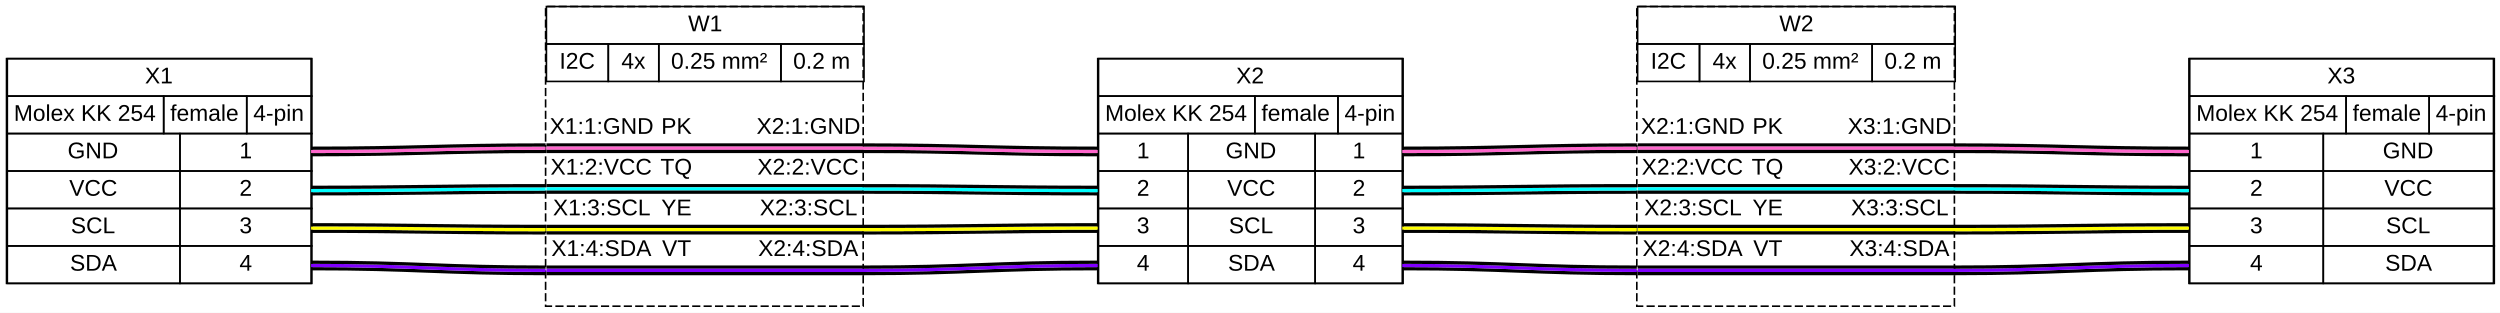
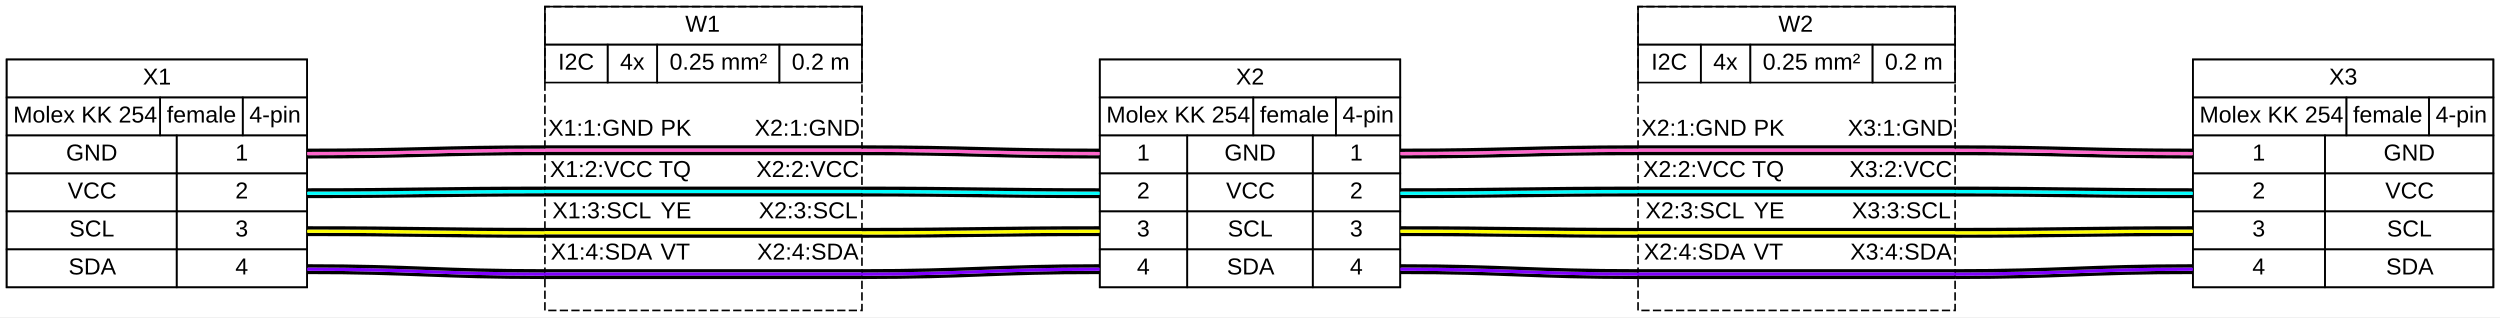
- <svg xmlns="http://www.w3.org/2000/svg" width="1535pt" height="192pt" viewBox="0.00 0.00 1535.00 192.00">
+ <svg xmlns="http://www.w3.org/2000/svg" width="1514pt" height="192pt" viewBox="0.00 0.00 1514.00 192.00">
  <g id="graph0" class="graph" transform="scale(1 1) rotate(0) translate(4 188)">
-     <polygon fill="#ffffff" stroke="transparent" points="-4,4 -4,-188 1531,-188 1531,4 -4,4" />
+     <polygon fill="#ffffff" stroke="none" points="-4,4 -4,-188 1510,-188 1510,4 -4,4" />
    <g id="node1" class="node">
-       <polygon fill="#ffffff" stroke="black" points="187,-152 0,-152 0,-14 187,-14 187,-152" />
-       <polygon fill="none" stroke="black" points="0.5,-129 0.5,-152 187.5,-152 187.5,-129 0.5,-129" />
-       <text text-anchor="start" x="85" y="-136.8" font-family="arial" font-size="14.00">X1</text>
-       <polygon fill="none" stroke="black" points="0.5,-106 0.5,-129 96.5,-129 96.5,-106 0.5,-106" />
-       <text text-anchor="start" x="4.5" y="-113.8" font-family="arial" font-size="14.00">Molex KK 254</text>
-       <polygon fill="none" stroke="black" points="96.5,-106 96.5,-129 147.5,-129 147.5,-106 96.5,-106" />
-       <text text-anchor="start" x="100.5" y="-113.8" font-family="arial" font-size="14.00">female</text>
-       <polygon fill="none" stroke="black" points="147.5,-106 147.5,-129 187.5,-129 187.5,-106 147.5,-106" />
-       <text text-anchor="start" x="151.5" y="-113.8" font-family="arial" font-size="14.00">4-pin</text>
-       <polygon fill="none" stroke="black" points="0.5,-83 0.5,-106 106.5,-106 106.5,-83 0.5,-83" />
-       <text text-anchor="start" x="37.5" y="-90.8" font-family="arial" font-size="14.00">GND</text>
-       <polygon fill="none" stroke="black" points="106.5,-83 106.5,-106 187.5,-106 187.5,-83 106.5,-83" />
-       <text text-anchor="start" x="143" y="-90.8" font-family="arial" font-size="14.00">1</text>
-       <polygon fill="none" stroke="black" points="0.5,-60 0.5,-83 106.5,-83 106.5,-60 0.5,-60" />
-       <text text-anchor="start" x="38.5" y="-67.8" font-family="arial" font-size="14.00">VCC</text>
-       <polygon fill="none" stroke="black" points="106.5,-60 106.5,-83 187.5,-83 187.5,-60 106.5,-60" />
-       <text text-anchor="start" x="143" y="-67.8" font-family="arial" font-size="14.00">2</text>
-       <polygon fill="none" stroke="black" points="0.5,-37 0.5,-60 106.5,-60 106.5,-37 0.5,-37" />
-       <text text-anchor="start" x="39.5" y="-44.8" font-family="arial" font-size="14.00">SCL</text>
-       <polygon fill="none" stroke="black" points="106.5,-37 106.5,-60 187.5,-60 187.5,-37 106.5,-37" />
-       <text text-anchor="start" x="143" y="-44.8" font-family="arial" font-size="14.00">3</text>
-       <polygon fill="none" stroke="black" points="0.5,-14 0.5,-37 106.5,-37 106.5,-14 0.5,-14" />
-       <text text-anchor="start" x="39" y="-21.8" font-family="arial" font-size="14.00">SDA</text>
-       <polygon fill="none" stroke="black" points="106.5,-14 106.5,-37 187.5,-37 187.5,-14 106.5,-14" />
-       <text text-anchor="start" x="143" y="-21.8" font-family="arial" font-size="14.00">4</text>
+       <polygon fill="#ffffff" stroke="black" points="182,-152 0,-152 0,-14 182,-14 182,-152" />
+       <polygon fill="none" stroke="black" points="0,-129 0,-152 182,-152 182,-129 0,-129" />
+       <text text-anchor="start" x="82.5" y="-136.8" font-family="arial" font-size="14.00">X1</text>
+       <polygon fill="none" stroke="black" points="0,-106 0,-129 93,-129 93,-106 0,-106" />
+       <text text-anchor="start" x="4" y="-113.8" font-family="arial" font-size="14.00">Molex KK 254</text>
+       <polygon fill="none" stroke="black" points="93,-106 93,-129 143,-129 143,-106 93,-106" />
+       <text text-anchor="start" x="97" y="-113.8" font-family="arial" font-size="14.00">female</text>
+       <polygon fill="none" stroke="black" points="143,-106 143,-129 182,-129 182,-106 143,-106" />
+       <text text-anchor="start" x="147" y="-113.8" font-family="arial" font-size="14.00">4-pin</text>
+       <polygon fill="none" stroke="black" points="0,-83 0,-106 103,-106 103,-83 0,-83" />
+       <text text-anchor="start" x="36" y="-90.8" font-family="arial" font-size="14.00">GND</text>
+       <polygon fill="none" stroke="black" points="103,-83 103,-106 182,-106 182,-83 103,-83" />
+       <text text-anchor="start" x="138.5" y="-90.8" font-family="arial" font-size="14.00">1</text>
+       <polygon fill="none" stroke="black" points="0,-60 0,-83 103,-83 103,-60 0,-60" />
+       <text text-anchor="start" x="37" y="-67.8" font-family="arial" font-size="14.00">VCC</text>
+       <polygon fill="none" stroke="black" points="103,-60 103,-83 182,-83 182,-60 103,-60" />
+       <text text-anchor="start" x="138.5" y="-67.8" font-family="arial" font-size="14.00">2</text>
+       <polygon fill="none" stroke="black" points="0,-37 0,-60 103,-60 103,-37 0,-37" />
+       <text text-anchor="start" x="38" y="-44.8" font-family="arial" font-size="14.00">SCL</text>
+       <polygon fill="none" stroke="black" points="103,-37 103,-60 182,-60 182,-37 103,-37" />
+       <text text-anchor="start" x="138.5" y="-44.8" font-family="arial" font-size="14.00">3</text>
+       <polygon fill="none" stroke="black" points="0,-14 0,-37 103,-37 103,-14 0,-14" />
+       <text text-anchor="start" x="37.5" y="-21.8" font-family="arial" font-size="14.00">SDA</text>
+       <polygon fill="none" stroke="black" points="103,-14 103,-37 182,-37 182,-14 103,-14" />
+       <text text-anchor="start" x="138.5" y="-21.8" font-family="arial" font-size="14.00">4</text>
    </g>
    <g id="node4" class="node">
-       <polygon fill="#ffffff" stroke="black" stroke-dasharray="5,2" points="526,-184 331,-184 331,0 526,0 526,-184" />
-       <polygon fill="none" stroke="black" points="331.5,-161 331.5,-184 526.5,-184 526.5,-161 331.5,-161" />
-       <text text-anchor="start" x="418.5" y="-168.8" font-family="arial" font-size="14.00">W1</text>
-       <polygon fill="none" stroke="black" points="331.5,-138 331.5,-161 369.5,-161 369.5,-138 331.5,-138" />
-       <text text-anchor="start" x="339.5" y="-145.8" font-family="arial" font-size="14.00">I2C</text>
-       <polygon fill="none" stroke="black" points="369.5,-138 369.5,-161 400.5,-161 400.5,-138 369.5,-138" />
-       <text text-anchor="start" x="377.5" y="-145.8" font-family="arial" font-size="14.00">4x</text>
-       <polygon fill="none" stroke="black" points="400.5,-138 400.5,-161 475.5,-161 475.5,-138 400.5,-138" />
-       <text text-anchor="start" x="408" y="-145.8" font-family="arial" font-size="14.00">0.25 mm²</text>
-       <polygon fill="none" stroke="black" points="475.5,-138 475.5,-161 526.5,-161 526.5,-138 475.5,-138" />
-       <text text-anchor="start" x="483" y="-145.8" font-family="arial" font-size="14.00">0.2 m</text>
-       <text text-anchor="start" x="363.5" y="-124.8" font-family="arial" font-size="14.00"> </text>
-       <text text-anchor="start" x="333.5" y="-105.8" font-family="arial" font-size="14.00">X1:1:GND</text>
-       <text text-anchor="start" x="402" y="-105.8" font-family="arial" font-size="14.00">     PK    </text>
-       <text text-anchor="start" x="460.5" y="-105.8" font-family="arial" font-size="14.00">X2:1:GND</text>
-       <polygon fill="#000000" stroke="transparent" points="331.5,-98 331.5,-100 526.5,-100 526.5,-98 331.5,-98" />
-       <polygon fill="#ff66cc" stroke="transparent" points="331.5,-96 331.5,-98 526.5,-98 526.5,-96 331.5,-96" />
-       <polygon fill="#000000" stroke="transparent" points="331.5,-94 331.5,-96 526.5,-96 526.5,-94 331.5,-94" />
-       <text text-anchor="start" x="334" y="-80.8" font-family="arial" font-size="14.00">X1:2:VCC</text>
-       <text text-anchor="start" x="401.5" y="-80.8" font-family="arial" font-size="14.00">     TQ    </text>
-       <text text-anchor="start" x="461" y="-80.8" font-family="arial" font-size="14.00">X2:2:VCC</text>
-       <polygon fill="#000000" stroke="transparent" points="331.5,-73 331.5,-75 526.5,-75 526.5,-73 331.5,-73" />
-       <polygon fill="#00ffff" stroke="transparent" points="331.5,-71 331.5,-73 526.5,-73 526.5,-71 331.5,-71" />
-       <polygon fill="#000000" stroke="transparent" points="331.5,-69 331.5,-71 526.5,-71 526.5,-69 331.5,-69" />
-       <text text-anchor="start" x="335.5" y="-55.8" font-family="arial" font-size="14.00">X1:3:SCL</text>
-       <text text-anchor="start" x="402" y="-55.8" font-family="arial" font-size="14.00">     YE    </text>
-       <text text-anchor="start" x="462.5" y="-55.8" font-family="arial" font-size="14.00">X2:3:SCL</text>
-       <polygon fill="#000000" stroke="transparent" points="331.5,-48 331.5,-50 526.5,-50 526.5,-48 331.5,-48" />
-       <polygon fill="#ffff00" stroke="transparent" points="331.5,-46 331.5,-48 526.5,-48 526.5,-46 331.5,-46" />
-       <polygon fill="#000000" stroke="transparent" points="331.5,-44 331.5,-46 526.5,-46 526.5,-44 331.5,-44" />
-       <text text-anchor="start" x="334.5" y="-30.8" font-family="arial" font-size="14.00">X1:4:SDA</text>
-       <text text-anchor="start" x="402.5" y="-30.8" font-family="arial" font-size="14.00">     VT    </text>
-       <text text-anchor="start" x="461.5" y="-30.8" font-family="arial" font-size="14.00">X2:4:SDA</text>
-       <polygon fill="#000000" stroke="transparent" points="331.5,-23 331.5,-25 526.5,-25 526.5,-23 331.5,-23" />
-       <polygon fill="#8000ff" stroke="transparent" points="331.5,-21 331.5,-23 526.5,-23 526.5,-21 331.5,-21" />
-       <polygon fill="#000000" stroke="transparent" points="331.5,-19 331.5,-21 526.5,-21 526.5,-19 331.5,-19" />
-       <text text-anchor="start" x="363.5" y="-5.8" font-family="arial" font-size="14.00"> </text>
+       <polygon fill="#ffffff" stroke="black" stroke-dasharray="5,2" points="518,-184 326,-184 326,0 518,0 518,-184" />
+       <polygon fill="none" stroke="black" points="326,-161 326,-184 518,-184 518,-161 326,-161" />
+       <text text-anchor="start" x="411" y="-168.8" font-family="arial" font-size="14.00">W1</text>
+       <polygon fill="none" stroke="black" points="326,-138 326,-161 364,-161 364,-138 326,-138" />
+       <text text-anchor="start" x="334" y="-145.8" font-family="arial" font-size="14.00">I2C</text>
+       <polygon fill="none" stroke="black" points="364,-138 364,-161 394,-161 394,-138 364,-138" />
+       <text text-anchor="start" x="371.5" y="-145.8" font-family="arial" font-size="14.00">4x</text>
+       <polygon fill="none" stroke="black" points="394,-138 394,-161 468,-161 468,-138 394,-138" />
+       <text text-anchor="start" x="401.5" y="-145.8" font-family="arial" font-size="14.00">0.25 mm²</text>
+       <polygon fill="none" stroke="black" points="468,-138 468,-161 518,-161 518,-138 468,-138" />
+       <text text-anchor="start" x="475.5" y="-145.8" font-family="arial" font-size="14.00">0.2 m</text>
+       <text text-anchor="start" x="357.5" y="-124.8" font-family="arial" font-size="14.00"> </text>
+       <text text-anchor="start" x="328" y="-105.8" font-family="arial" font-size="14.00">X1:1:GND</text>
+       <text text-anchor="start" x="396" y="-105.8" font-family="arial" font-size="14.00">     PK    </text>
+       <text text-anchor="start" x="453" y="-105.8" font-family="arial" font-size="14.00">X2:1:GND</text>
+       <polygon fill="#000000" stroke="none" points="326,-98 326,-100 518,-100 518,-98 326,-98" />
+       <polygon fill="#ff66cc" stroke="none" points="326,-96 326,-98 518,-98 518,-96 326,-96" />
+       <polygon fill="#000000" stroke="none" points="326,-94 326,-96 518,-96 518,-94 326,-94" />
+       <text text-anchor="start" x="329" y="-80.8" font-family="arial" font-size="14.00">X1:2:VCC</text>
+       <text text-anchor="start" x="395" y="-80.8" font-family="arial" font-size="14.00">     TQ    </text>
+       <text text-anchor="start" x="454" y="-80.8" font-family="arial" font-size="14.00">X2:2:VCC</text>
+       <polygon fill="#000000" stroke="none" points="326,-73 326,-75 518,-75 518,-73 326,-73" />
+       <polygon fill="#00ffff" stroke="none" points="326,-71 326,-73 518,-73 518,-71 326,-71" />
+       <polygon fill="#000000" stroke="none" points="326,-69 326,-71 518,-71 518,-69 326,-69" />
+       <text text-anchor="start" x="330.5" y="-55.8" font-family="arial" font-size="14.00">X1:3:SCL</text>
+       <text text-anchor="start" x="396" y="-55.8" font-family="arial" font-size="14.00">     YE    </text>
+       <text text-anchor="start" x="455.5" y="-55.8" font-family="arial" font-size="14.00">X2:3:SCL</text>
+       <polygon fill="#000000" stroke="none" points="326,-48 326,-50 518,-50 518,-48 326,-48" />
+       <polygon fill="#ffff00" stroke="none" points="326,-46 326,-48 518,-48 518,-46 326,-46" />
+       <polygon fill="#000000" stroke="none" points="326,-44 326,-46 518,-46 518,-44 326,-44" />
+       <text text-anchor="start" x="329.5" y="-30.8" font-family="arial" font-size="14.00">X1:4:SDA</text>
+       <text text-anchor="start" x="396" y="-30.8" font-family="arial" font-size="14.00">     VT    </text>
+       <text text-anchor="start" x="454.5" y="-30.8" font-family="arial" font-size="14.00">X2:4:SDA</text>
+       <polygon fill="#000000" stroke="none" points="326,-23 326,-25 518,-25 518,-23 326,-23" />
+       <polygon fill="#8000ff" stroke="none" points="326,-21 326,-23 518,-23 518,-21 326,-21" />
+       <polygon fill="#000000" stroke="none" points="326,-19 326,-21 518,-21 518,-19 326,-19" />
+       <text text-anchor="start" x="357.5" y="-5.8" font-family="arial" font-size="14.00"> </text>
    </g>
    <g id="edge1" class="edge">
-       <path fill="none" stroke="#000000" stroke-width="2" d="M187,-93C251.25,-93.02 267.24,-95.02 331,-95" />
-       <path fill="none" stroke="#ff66cc" stroke-width="2" d="M187,-95C251.01,-95 266.99,-97 331,-97" />
-       <path fill="none" stroke="#000000" stroke-width="2" d="M187,-97C250.76,-96.98 266.75,-98.98 331,-99" />
+       <path fill="none" stroke="#000000" stroke-width="2" d="M182,-93C246.25,-93.02 262.24,-95.02 326,-95" />
+       <path fill="none" stroke="#ff66cc" stroke-width="2" d="M182,-95C246.01,-95 261.99,-97 326,-97" />
+       <path fill="none" stroke="#000000" stroke-width="2" d="M182,-97C245.76,-96.98 261.75,-98.98 326,-99" />
    </g>
    <g id="edge3" class="edge">
-       <path fill="none" stroke="#000000" stroke-width="2" d="M187,-69C251.13,-69 267.12,-70 331,-70" />
-       <path fill="none" stroke="#00ffff" stroke-width="2" d="M187,-71C251,-71 267,-72 331,-72" />
-       <path fill="none" stroke="#000000" stroke-width="2" d="M187,-73C250.88,-73 266.87,-74 331,-74" />
+       <path fill="none" stroke="#000000" stroke-width="2" d="M182,-69C246.13,-69 262.12,-70 326,-70" />
+       <path fill="none" stroke="#00ffff" stroke-width="2" d="M182,-71C246,-71 262,-72 326,-72" />
+       <path fill="none" stroke="#000000" stroke-width="2" d="M182,-73C245.88,-73 261.87,-74 326,-74" />
    </g>
    <g id="edge5" class="edge">
-       <path fill="none" stroke="#000000" stroke-width="2" d="M187,-46C250.88,-46 266.87,-45 331,-45" />
-       <path fill="none" stroke="#ffff00" stroke-width="2" d="M187,-48C251,-48 267,-47 331,-47" />
-       <path fill="none" stroke="#000000" stroke-width="2" d="M187,-50C251.13,-50 267.12,-49 331,-49" />
+       <path fill="none" stroke="#000000" stroke-width="2" d="M182,-46C245.88,-46 261.87,-45 326,-45" />
+       <path fill="none" stroke="#ffff00" stroke-width="2" d="M182,-48C246,-48 262,-47 326,-47" />
+       <path fill="none" stroke="#000000" stroke-width="2" d="M182,-50C246.13,-50 262.12,-49 326,-49" />
    </g>
    <g id="edge7" class="edge">
-       <path fill="none" stroke="#000000" stroke-width="2" d="M187,-23C250.64,-23.03 266.62,-20.03 331,-20" />
-       <path fill="none" stroke="#8000ff" stroke-width="2" d="M187,-25C251.01,-25 266.99,-22 331,-22" />
-       <path fill="none" stroke="#000000" stroke-width="2" d="M187,-27C251.38,-26.97 267.36,-23.97 331,-24" />
+       <path fill="none" stroke="#000000" stroke-width="2" d="M182,-23C245.64,-23.03 261.62,-20.03 326,-20" />
+       <path fill="none" stroke="#8000ff" stroke-width="2" d="M182,-25C246.01,-25 261.99,-22 326,-22" />
+       <path fill="none" stroke="#000000" stroke-width="2" d="M182,-27C246.38,-26.97 262.36,-23.97 326,-24" />
    </g>
    <g id="node2" class="node">
-       <polygon fill="#ffffff" stroke="black" points="857,-152 670,-152 670,-14 857,-14 857,-152" />
-       <polygon fill="none" stroke="black" points="670.5,-129 670.5,-152 857.5,-152 857.5,-129 670.5,-129" />
-       <text text-anchor="start" x="755" y="-136.8" font-family="arial" font-size="14.00">X2</text>
-       <polygon fill="none" stroke="black" points="670.5,-106 670.5,-129 766.5,-129 766.5,-106 670.5,-106" />
-       <text text-anchor="start" x="674.5" y="-113.8" font-family="arial" font-size="14.00">Molex KK 254</text>
-       <polygon fill="none" stroke="black" points="766.5,-106 766.5,-129 817.5,-129 817.5,-106 766.5,-106" />
-       <text text-anchor="start" x="770.5" y="-113.8" font-family="arial" font-size="14.00">female</text>
-       <polygon fill="none" stroke="black" points="817.5,-106 817.5,-129 857.5,-129 857.5,-106 817.5,-106" />
-       <text text-anchor="start" x="821.5" y="-113.8" font-family="arial" font-size="14.00">4-pin</text>
-       <polygon fill="none" stroke="black" points="670.5,-83 670.5,-106 725.5,-106 725.5,-83 670.5,-83" />
-       <text text-anchor="start" x="694" y="-90.8" font-family="arial" font-size="14.00">1</text>
-       <polygon fill="none" stroke="black" points="725.5,-83 725.5,-106 803.5,-106 803.5,-83 725.5,-83" />
-       <text text-anchor="start" x="748.5" y="-90.8" font-family="arial" font-size="14.00">GND</text>
-       <polygon fill="none" stroke="black" points="803.5,-83 803.5,-106 857.5,-106 857.5,-83 803.5,-83" />
-       <text text-anchor="start" x="826.5" y="-90.8" font-family="arial" font-size="14.00">1</text>
-       <polygon fill="none" stroke="black" points="670.5,-60 670.5,-83 725.5,-83 725.5,-60 670.5,-60" />
-       <text text-anchor="start" x="694" y="-67.8" font-family="arial" font-size="14.00">2</text>
-       <polygon fill="none" stroke="black" points="725.5,-60 725.5,-83 803.5,-83 803.5,-60 725.5,-60" />
-       <text text-anchor="start" x="749.5" y="-67.8" font-family="arial" font-size="14.00">VCC</text>
-       <polygon fill="none" stroke="black" points="803.5,-60 803.5,-83 857.5,-83 857.5,-60 803.5,-60" />
-       <text text-anchor="start" x="826.5" y="-67.8" font-family="arial" font-size="14.00">2</text>
-       <polygon fill="none" stroke="black" points="670.5,-37 670.5,-60 725.5,-60 725.5,-37 670.5,-37" />
-       <text text-anchor="start" x="694" y="-44.8" font-family="arial" font-size="14.00">3</text>
-       <polygon fill="none" stroke="black" points="725.5,-37 725.5,-60 803.5,-60 803.5,-37 725.5,-37" />
-       <text text-anchor="start" x="750.5" y="-44.8" font-family="arial" font-size="14.00">SCL</text>
-       <polygon fill="none" stroke="black" points="803.5,-37 803.5,-60 857.5,-60 857.5,-37 803.5,-37" />
-       <text text-anchor="start" x="826.5" y="-44.8" font-family="arial" font-size="14.00">3</text>
-       <polygon fill="none" stroke="black" points="670.5,-14 670.5,-37 725.5,-37 725.5,-14 670.5,-14" />
-       <text text-anchor="start" x="694" y="-21.8" font-family="arial" font-size="14.00">4</text>
-       <polygon fill="none" stroke="black" points="725.5,-14 725.5,-37 803.5,-37 803.5,-14 725.5,-14" />
-       <text text-anchor="start" x="750" y="-21.8" font-family="arial" font-size="14.00">SDA</text>
-       <polygon fill="none" stroke="black" points="803.5,-14 803.5,-37 857.5,-37 857.5,-14 803.5,-14" />
-       <text text-anchor="start" x="826.5" y="-21.8" font-family="arial" font-size="14.00">4</text>
+       <polygon fill="#ffffff" stroke="black" points="844,-152 662,-152 662,-14 844,-14 844,-152" />
+       <polygon fill="none" stroke="black" points="662,-129 662,-152 844,-152 844,-129 662,-129" />
+       <text text-anchor="start" x="744.5" y="-136.8" font-family="arial" font-size="14.00">X2</text>
+       <polygon fill="none" stroke="black" points="662,-106 662,-129 755,-129 755,-106 662,-106" />
+       <text text-anchor="start" x="666" y="-113.8" font-family="arial" font-size="14.00">Molex KK 254</text>
+       <polygon fill="none" stroke="black" points="755,-106 755,-129 805,-129 805,-106 755,-106" />
+       <text text-anchor="start" x="759" y="-113.8" font-family="arial" font-size="14.00">female</text>
+       <polygon fill="none" stroke="black" points="805,-106 805,-129 844,-129 844,-106 805,-106" />
+       <text text-anchor="start" x="809" y="-113.8" font-family="arial" font-size="14.00">4-pin</text>
+       <polygon fill="none" stroke="black" points="662,-83 662,-106 715,-106 715,-83 662,-83" />
+       <text text-anchor="start" x="684.5" y="-90.8" font-family="arial" font-size="14.00">1</text>
+       <polygon fill="none" stroke="black" points="715,-83 715,-106 791,-106 791,-83 715,-83" />
+       <text text-anchor="start" x="737.5" y="-90.8" font-family="arial" font-size="14.00">GND</text>
+       <polygon fill="none" stroke="black" points="791,-83 791,-106 844,-106 844,-83 791,-83" />
+       <text text-anchor="start" x="813.5" y="-90.8" font-family="arial" font-size="14.00">1</text>
+       <polygon fill="none" stroke="black" points="662,-60 662,-83 715,-83 715,-60 662,-60" />
+       <text text-anchor="start" x="684.5" y="-67.8" font-family="arial" font-size="14.00">2</text>
+       <polygon fill="none" stroke="black" points="715,-60 715,-83 791,-83 791,-60 715,-60" />
+       <text text-anchor="start" x="738.5" y="-67.8" font-family="arial" font-size="14.00">VCC</text>
+       <polygon fill="none" stroke="black" points="791,-60 791,-83 844,-83 844,-60 791,-60" />
+       <text text-anchor="start" x="813.5" y="-67.8" font-family="arial" font-size="14.00">2</text>
+       <polygon fill="none" stroke="black" points="662,-37 662,-60 715,-60 715,-37 662,-37" />
+       <text text-anchor="start" x="684.5" y="-44.8" font-family="arial" font-size="14.00">3</text>
+       <polygon fill="none" stroke="black" points="715,-37 715,-60 791,-60 791,-37 715,-37" />
+       <text text-anchor="start" x="739.5" y="-44.8" font-family="arial" font-size="14.00">SCL</text>
+       <polygon fill="none" stroke="black" points="791,-37 791,-60 844,-60 844,-37 791,-37" />
+       <text text-anchor="start" x="813.5" y="-44.8" font-family="arial" font-size="14.00">3</text>
+       <polygon fill="none" stroke="black" points="662,-14 662,-37 715,-37 715,-14 662,-14" />
+       <text text-anchor="start" x="684.5" y="-21.8" font-family="arial" font-size="14.00">4</text>
+       <polygon fill="none" stroke="black" points="715,-14 715,-37 791,-37 791,-14 715,-14" />
+       <text text-anchor="start" x="739" y="-21.8" font-family="arial" font-size="14.00">SDA</text>
+       <polygon fill="none" stroke="black" points="791,-14 791,-37 844,-37 844,-14 791,-14" />
+       <text text-anchor="start" x="813.5" y="-21.8" font-family="arial" font-size="14.00">4</text>
    </g>
    <g id="node5" class="node">
-       <polygon fill="#ffffff" stroke="black" stroke-dasharray="5,2" points="1196,-184 1001,-184 1001,0 1196,0 1196,-184" />
-       <polygon fill="none" stroke="black" points="1001.5,-161 1001.5,-184 1196.5,-184 1196.5,-161 1001.5,-161" />
-       <text text-anchor="start" x="1088.5" y="-168.8" font-family="arial" font-size="14.00">W2</text>
-       <polygon fill="none" stroke="black" points="1001.5,-138 1001.5,-161 1039.5,-161 1039.5,-138 1001.5,-138" />
-       <text text-anchor="start" x="1009.5" y="-145.8" font-family="arial" font-size="14.00">I2C</text>
-       <polygon fill="none" stroke="black" points="1039.5,-138 1039.5,-161 1070.5,-161 1070.5,-138 1039.5,-138" />
-       <text text-anchor="start" x="1047.5" y="-145.8" font-family="arial" font-size="14.00">4x</text>
-       <polygon fill="none" stroke="black" points="1070.5,-138 1070.5,-161 1145.5,-161 1145.5,-138 1070.5,-138" />
-       <text text-anchor="start" x="1078" y="-145.8" font-family="arial" font-size="14.00">0.25 mm²</text>
-       <polygon fill="none" stroke="black" points="1145.5,-138 1145.5,-161 1196.5,-161 1196.5,-138 1145.5,-138" />
-       <text text-anchor="start" x="1153" y="-145.8" font-family="arial" font-size="14.00">0.2 m</text>
-       <text text-anchor="start" x="1033.5" y="-124.8" font-family="arial" font-size="14.00"> </text>
-       <text text-anchor="start" x="1003.5" y="-105.8" font-family="arial" font-size="14.00">X2:1:GND</text>
-       <text text-anchor="start" x="1072" y="-105.8" font-family="arial" font-size="14.00">     PK    </text>
-       <text text-anchor="start" x="1130.5" y="-105.8" font-family="arial" font-size="14.00">X3:1:GND</text>
-       <polygon fill="#000000" stroke="transparent" points="1001.5,-98 1001.5,-100 1196.5,-100 1196.5,-98 1001.5,-98" />
-       <polygon fill="#ff66cc" stroke="transparent" points="1001.5,-96 1001.5,-98 1196.5,-98 1196.5,-96 1001.5,-96" />
-       <polygon fill="#000000" stroke="transparent" points="1001.5,-94 1001.5,-96 1196.5,-96 1196.5,-94 1001.5,-94" />
-       <text text-anchor="start" x="1004" y="-80.8" font-family="arial" font-size="14.00">X2:2:VCC</text>
-       <text text-anchor="start" x="1071.5" y="-80.8" font-family="arial" font-size="14.00">     TQ    </text>
-       <text text-anchor="start" x="1131" y="-80.8" font-family="arial" font-size="14.00">X3:2:VCC</text>
-       <polygon fill="#000000" stroke="transparent" points="1001.5,-73 1001.5,-75 1196.5,-75 1196.5,-73 1001.5,-73" />
-       <polygon fill="#00ffff" stroke="transparent" points="1001.5,-71 1001.5,-73 1196.5,-73 1196.5,-71 1001.5,-71" />
-       <polygon fill="#000000" stroke="transparent" points="1001.5,-69 1001.5,-71 1196.5,-71 1196.5,-69 1001.5,-69" />
-       <text text-anchor="start" x="1005.5" y="-55.8" font-family="arial" font-size="14.00">X2:3:SCL</text>
-       <text text-anchor="start" x="1072" y="-55.8" font-family="arial" font-size="14.00">     YE    </text>
-       <text text-anchor="start" x="1132.5" y="-55.8" font-family="arial" font-size="14.00">X3:3:SCL</text>
-       <polygon fill="#000000" stroke="transparent" points="1001.5,-48 1001.5,-50 1196.5,-50 1196.5,-48 1001.5,-48" />
-       <polygon fill="#ffff00" stroke="transparent" points="1001.5,-46 1001.5,-48 1196.5,-48 1196.5,-46 1001.5,-46" />
-       <polygon fill="#000000" stroke="transparent" points="1001.5,-44 1001.5,-46 1196.5,-46 1196.5,-44 1001.5,-44" />
-       <text text-anchor="start" x="1004.5" y="-30.8" font-family="arial" font-size="14.00">X2:4:SDA</text>
-       <text text-anchor="start" x="1072.5" y="-30.8" font-family="arial" font-size="14.00">     VT    </text>
-       <text text-anchor="start" x="1131.5" y="-30.8" font-family="arial" font-size="14.00">X3:4:SDA</text>
-       <polygon fill="#000000" stroke="transparent" points="1001.5,-23 1001.5,-25 1196.5,-25 1196.5,-23 1001.5,-23" />
-       <polygon fill="#8000ff" stroke="transparent" points="1001.5,-21 1001.5,-23 1196.5,-23 1196.5,-21 1001.5,-21" />
-       <polygon fill="#000000" stroke="transparent" points="1001.5,-19 1001.5,-21 1196.5,-21 1196.5,-19 1001.5,-19" />
-       <text text-anchor="start" x="1033.5" y="-5.8" font-family="arial" font-size="14.00"> </text>
+       <polygon fill="#ffffff" stroke="black" stroke-dasharray="5,2" points="1180,-184 988,-184 988,0 1180,0 1180,-184" />
+       <polygon fill="none" stroke="black" points="988,-161 988,-184 1180,-184 1180,-161 988,-161" />
+       <text text-anchor="start" x="1073" y="-168.8" font-family="arial" font-size="14.00">W2</text>
+       <polygon fill="none" stroke="black" points="988,-138 988,-161 1026,-161 1026,-138 988,-138" />
+       <text text-anchor="start" x="996" y="-145.8" font-family="arial" font-size="14.00">I2C</text>
+       <polygon fill="none" stroke="black" points="1026,-138 1026,-161 1056,-161 1056,-138 1026,-138" />
+       <text text-anchor="start" x="1033.5" y="-145.8" font-family="arial" font-size="14.00">4x</text>
+       <polygon fill="none" stroke="black" points="1056,-138 1056,-161 1130,-161 1130,-138 1056,-138" />
+       <text text-anchor="start" x="1063.5" y="-145.8" font-family="arial" font-size="14.00">0.25 mm²</text>
+       <polygon fill="none" stroke="black" points="1130,-138 1130,-161 1180,-161 1180,-138 1130,-138" />
+       <text text-anchor="start" x="1137.5" y="-145.8" font-family="arial" font-size="14.00">0.2 m</text>
+       <text text-anchor="start" x="1019.5" y="-124.8" font-family="arial" font-size="14.00"> </text>
+       <text text-anchor="start" x="990" y="-105.8" font-family="arial" font-size="14.00">X2:1:GND</text>
+       <text text-anchor="start" x="1058" y="-105.8" font-family="arial" font-size="14.00">     PK    </text>
+       <text text-anchor="start" x="1115" y="-105.8" font-family="arial" font-size="14.00">X3:1:GND</text>
+       <polygon fill="#000000" stroke="none" points="988,-98 988,-100 1180,-100 1180,-98 988,-98" />
+       <polygon fill="#ff66cc" stroke="none" points="988,-96 988,-98 1180,-98 1180,-96 988,-96" />
+       <polygon fill="#000000" stroke="none" points="988,-94 988,-96 1180,-96 1180,-94 988,-94" />
+       <text text-anchor="start" x="991" y="-80.8" font-family="arial" font-size="14.00">X2:2:VCC</text>
+       <text text-anchor="start" x="1057" y="-80.8" font-family="arial" font-size="14.00">     TQ    </text>
+       <text text-anchor="start" x="1116" y="-80.8" font-family="arial" font-size="14.00">X3:2:VCC</text>
+       <polygon fill="#000000" stroke="none" points="988,-73 988,-75 1180,-75 1180,-73 988,-73" />
+       <polygon fill="#00ffff" stroke="none" points="988,-71 988,-73 1180,-73 1180,-71 988,-71" />
+       <polygon fill="#000000" stroke="none" points="988,-69 988,-71 1180,-71 1180,-69 988,-69" />
+       <text text-anchor="start" x="992.5" y="-55.8" font-family="arial" font-size="14.00">X2:3:SCL</text>
+       <text text-anchor="start" x="1058" y="-55.8" font-family="arial" font-size="14.00">     YE    </text>
+       <text text-anchor="start" x="1117.5" y="-55.8" font-family="arial" font-size="14.00">X3:3:SCL</text>
+       <polygon fill="#000000" stroke="none" points="988,-48 988,-50 1180,-50 1180,-48 988,-48" />
+       <polygon fill="#ffff00" stroke="none" points="988,-46 988,-48 1180,-48 1180,-46 988,-46" />
+       <polygon fill="#000000" stroke="none" points="988,-44 988,-46 1180,-46 1180,-44 988,-44" />
+       <text text-anchor="start" x="991.5" y="-30.8" font-family="arial" font-size="14.00">X2:4:SDA</text>
+       <text text-anchor="start" x="1058" y="-30.8" font-family="arial" font-size="14.00">     VT    </text>
+       <text text-anchor="start" x="1116.5" y="-30.8" font-family="arial" font-size="14.00">X3:4:SDA</text>
+       <polygon fill="#000000" stroke="none" points="988,-23 988,-25 1180,-25 1180,-23 988,-23" />
+       <polygon fill="#8000ff" stroke="none" points="988,-21 988,-23 1180,-23 1180,-21 988,-21" />
+       <polygon fill="#000000" stroke="none" points="988,-19 988,-21 1180,-21 1180,-19 988,-19" />
+       <text text-anchor="start" x="1019.5" y="-5.8" font-family="arial" font-size="14.00"> </text>
    </g>
    <g id="edge9" class="edge">
-       <path fill="none" stroke="#000000" stroke-width="2" d="M857,-93C921.25,-93.02 937.24,-95.02 1001,-95" />
-       <path fill="none" stroke="#ff66cc" stroke-width="2" d="M857,-95C921.01,-95 936.99,-97 1001,-97" />
-       <path fill="none" stroke="#000000" stroke-width="2" d="M857,-97C920.76,-96.98 936.75,-98.98 1001,-99" />
+       <path fill="none" stroke="#000000" stroke-width="2" d="M844,-93C908.25,-93.02 924.24,-95.02 988,-95" />
+       <path fill="none" stroke="#ff66cc" stroke-width="2" d="M844,-95C908.01,-95 923.99,-97 988,-97" />
+       <path fill="none" stroke="#000000" stroke-width="2" d="M844,-97C907.76,-96.98 923.75,-98.98 988,-99" />
    </g>
    <g id="edge11" class="edge">
-       <path fill="none" stroke="#000000" stroke-width="2" d="M857,-69C921.13,-69 937.12,-70 1001,-70" />
-       <path fill="none" stroke="#00ffff" stroke-width="2" d="M857,-71C921,-71 937,-72 1001,-72" />
-       <path fill="none" stroke="#000000" stroke-width="2" d="M857,-73C920.88,-73 936.87,-74 1001,-74" />
+       <path fill="none" stroke="#000000" stroke-width="2" d="M844,-69C908.13,-69 924.12,-70 988,-70" />
+       <path fill="none" stroke="#00ffff" stroke-width="2" d="M844,-71C908,-71 924,-72 988,-72" />
+       <path fill="none" stroke="#000000" stroke-width="2" d="M844,-73C907.88,-73 923.87,-74 988,-74" />
    </g>
    <g id="edge13" class="edge">
-       <path fill="none" stroke="#000000" stroke-width="2" d="M857,-46C920.88,-46 936.87,-45 1001,-45" />
-       <path fill="none" stroke="#ffff00" stroke-width="2" d="M857,-48C921,-48 937,-47 1001,-47" />
-       <path fill="none" stroke="#000000" stroke-width="2" d="M857,-50C921.13,-50 937.12,-49 1001,-49" />
+       <path fill="none" stroke="#000000" stroke-width="2" d="M844,-46C907.88,-46 923.87,-45 988,-45" />
+       <path fill="none" stroke="#ffff00" stroke-width="2" d="M844,-48C908,-48 924,-47 988,-47" />
+       <path fill="none" stroke="#000000" stroke-width="2" d="M844,-50C908.13,-50 924.12,-49 988,-49" />
    </g>
    <g id="edge15" class="edge">
-       <path fill="none" stroke="#000000" stroke-width="2" d="M857,-23C920.64,-23.03 936.62,-20.03 1001,-20" />
-       <path fill="none" stroke="#8000ff" stroke-width="2" d="M857,-25C921.01,-25 936.99,-22 1001,-22" />
-       <path fill="none" stroke="#000000" stroke-width="2" d="M857,-27C921.38,-26.97 937.36,-23.97 1001,-24" />
+       <path fill="none" stroke="#000000" stroke-width="2" d="M844,-23C907.64,-23.03 923.62,-20.03 988,-20" />
+       <path fill="none" stroke="#8000ff" stroke-width="2" d="M844,-25C908.01,-25 923.99,-22 988,-22" />
+       <path fill="none" stroke="#000000" stroke-width="2" d="M844,-27C908.38,-26.97 924.36,-23.97 988,-24" />
    </g>
    <g id="node3" class="node">
-       <polygon fill="#ffffff" stroke="black" points="1527,-152 1340,-152 1340,-14 1527,-14 1527,-152" />
-       <polygon fill="none" stroke="black" points="1340.5,-129 1340.5,-152 1527.5,-152 1527.5,-129 1340.5,-129" />
-       <text text-anchor="start" x="1425" y="-136.8" font-family="arial" font-size="14.00">X3</text>
-       <polygon fill="none" stroke="black" points="1340.5,-106 1340.5,-129 1436.5,-129 1436.5,-106 1340.5,-106" />
-       <text text-anchor="start" x="1344.5" y="-113.8" font-family="arial" font-size="14.00">Molex KK 254</text>
-       <polygon fill="none" stroke="black" points="1436.5,-106 1436.5,-129 1487.5,-129 1487.5,-106 1436.5,-106" />
-       <text text-anchor="start" x="1440.5" y="-113.8" font-family="arial" font-size="14.00">female</text>
-       <polygon fill="none" stroke="black" points="1487.5,-106 1487.5,-129 1527.5,-129 1527.5,-106 1487.5,-106" />
-       <text text-anchor="start" x="1491.5" y="-113.8" font-family="arial" font-size="14.00">4-pin</text>
-       <polygon fill="none" stroke="black" points="1340.5,-83 1340.5,-106 1422.5,-106 1422.5,-83 1340.5,-83" />
-       <text text-anchor="start" x="1377.5" y="-90.8" font-family="arial" font-size="14.00">1</text>
-       <polygon fill="none" stroke="black" points="1422.5,-83 1422.5,-106 1527.5,-106 1527.5,-83 1422.5,-83" />
-       <text text-anchor="start" x="1459" y="-90.8" font-family="arial" font-size="14.00">GND</text>
-       <polygon fill="none" stroke="black" points="1340.5,-60 1340.5,-83 1422.5,-83 1422.5,-60 1340.5,-60" />
-       <text text-anchor="start" x="1377.5" y="-67.8" font-family="arial" font-size="14.00">2</text>
-       <polygon fill="none" stroke="black" points="1422.5,-60 1422.5,-83 1527.5,-83 1527.5,-60 1422.5,-60" />
-       <text text-anchor="start" x="1460" y="-67.8" font-family="arial" font-size="14.00">VCC</text>
-       <polygon fill="none" stroke="black" points="1340.5,-37 1340.5,-60 1422.5,-60 1422.5,-37 1340.5,-37" />
-       <text text-anchor="start" x="1377.5" y="-44.8" font-family="arial" font-size="14.00">3</text>
-       <polygon fill="none" stroke="black" points="1422.5,-37 1422.5,-60 1527.5,-60 1527.5,-37 1422.5,-37" />
-       <text text-anchor="start" x="1461" y="-44.8" font-family="arial" font-size="14.00">SCL</text>
-       <polygon fill="none" stroke="black" points="1340.5,-14 1340.5,-37 1422.5,-37 1422.5,-14 1340.5,-14" />
-       <text text-anchor="start" x="1377.5" y="-21.8" font-family="arial" font-size="14.00">4</text>
-       <polygon fill="none" stroke="black" points="1422.5,-14 1422.5,-37 1527.5,-37 1527.5,-14 1422.5,-14" />
-       <text text-anchor="start" x="1460.5" y="-21.8" font-family="arial" font-size="14.00">SDA</text>
+       <polygon fill="#ffffff" stroke="black" points="1506,-152 1324,-152 1324,-14 1506,-14 1506,-152" />
+       <polygon fill="none" stroke="black" points="1324,-129 1324,-152 1506,-152 1506,-129 1324,-129" />
+       <text text-anchor="start" x="1406.5" y="-136.8" font-family="arial" font-size="14.00">X3</text>
+       <polygon fill="none" stroke="black" points="1324,-106 1324,-129 1417,-129 1417,-106 1324,-106" />
+       <text text-anchor="start" x="1328" y="-113.8" font-family="arial" font-size="14.00">Molex KK 254</text>
+       <polygon fill="none" stroke="black" points="1417,-106 1417,-129 1467,-129 1467,-106 1417,-106" />
+       <text text-anchor="start" x="1421" y="-113.8" font-family="arial" font-size="14.00">female</text>
+       <polygon fill="none" stroke="black" points="1467,-106 1467,-129 1506,-129 1506,-106 1467,-106" />
+       <text text-anchor="start" x="1471" y="-113.8" font-family="arial" font-size="14.00">4-pin</text>
+       <polygon fill="none" stroke="black" points="1324,-83 1324,-106 1404,-106 1404,-83 1324,-83" />
+       <text text-anchor="start" x="1360" y="-90.8" font-family="arial" font-size="14.00">1</text>
+       <polygon fill="none" stroke="black" points="1404,-83 1404,-106 1506,-106 1506,-83 1404,-83" />
+       <text text-anchor="start" x="1439.5" y="-90.8" font-family="arial" font-size="14.00">GND</text>
+       <polygon fill="none" stroke="black" points="1324,-60 1324,-83 1404,-83 1404,-60 1324,-60" />
+       <text text-anchor="start" x="1360" y="-67.8" font-family="arial" font-size="14.00">2</text>
+       <polygon fill="none" stroke="black" points="1404,-60 1404,-83 1506,-83 1506,-60 1404,-60" />
+       <text text-anchor="start" x="1440.5" y="-67.8" font-family="arial" font-size="14.00">VCC</text>
+       <polygon fill="none" stroke="black" points="1324,-37 1324,-60 1404,-60 1404,-37 1324,-37" />
+       <text text-anchor="start" x="1360" y="-44.8" font-family="arial" font-size="14.00">3</text>
+       <polygon fill="none" stroke="black" points="1404,-37 1404,-60 1506,-60 1506,-37 1404,-37" />
+       <text text-anchor="start" x="1441.5" y="-44.8" font-family="arial" font-size="14.00">SCL</text>
+       <polygon fill="none" stroke="black" points="1324,-14 1324,-37 1404,-37 1404,-14 1324,-14" />
+       <text text-anchor="start" x="1360" y="-21.8" font-family="arial" font-size="14.00">4</text>
+       <polygon fill="none" stroke="black" points="1404,-14 1404,-37 1506,-37 1506,-14 1404,-14" />
+       <text text-anchor="start" x="1441" y="-21.8" font-family="arial" font-size="14.00">SDA</text>
    </g>
    <g id="edge2" class="edge">
-       <path fill="none" stroke="#000000" stroke-width="2" d="M526,-95C589.76,-95.02 605.75,-93.02 670,-93" />
-       <path fill="none" stroke="#ff66cc" stroke-width="2" d="M526,-97C590.01,-97 605.99,-95 670,-95" />
-       <path fill="none" stroke="#000000" stroke-width="2" d="M526,-99C590.25,-98.98 606.24,-96.98 670,-97" />
+       <path fill="none" stroke="#000000" stroke-width="2" d="M518,-95C581.76,-95.02 597.75,-93.02 662,-93" />
+       <path fill="none" stroke="#ff66cc" stroke-width="2" d="M518,-97C582.01,-97 597.99,-95 662,-95" />
+       <path fill="none" stroke="#000000" stroke-width="2" d="M518,-99C582.25,-98.98 598.24,-96.98 662,-97" />
    </g>
    <g id="edge4" class="edge">
-       <path fill="none" stroke="#000000" stroke-width="2" d="M526,-70C589.88,-70 605.87,-69 670,-69" />
-       <path fill="none" stroke="#00ffff" stroke-width="2" d="M526,-72C590,-72 606,-71 670,-71" />
-       <path fill="none" stroke="#000000" stroke-width="2" d="M526,-74C590.13,-74 606.12,-73 670,-73" />
+       <path fill="none" stroke="#000000" stroke-width="2" d="M518,-70C581.88,-70 597.87,-69 662,-69" />
+       <path fill="none" stroke="#00ffff" stroke-width="2" d="M518,-72C582,-72 598,-71 662,-71" />
+       <path fill="none" stroke="#000000" stroke-width="2" d="M518,-74C582.13,-74 598.12,-73 662,-73" />
    </g>
    <g id="edge6" class="edge">
-       <path fill="none" stroke="#000000" stroke-width="2" d="M526,-45C590.13,-45 606.12,-46 670,-46" />
-       <path fill="none" stroke="#ffff00" stroke-width="2" d="M526,-47C590,-47 606,-48 670,-48" />
-       <path fill="none" stroke="#000000" stroke-width="2" d="M526,-49C589.88,-49 605.87,-50 670,-50" />
+       <path fill="none" stroke="#000000" stroke-width="2" d="M518,-45C582.13,-45 598.12,-46 662,-46" />
+       <path fill="none" stroke="#ffff00" stroke-width="2" d="M518,-47C582,-47 598,-48 662,-48" />
+       <path fill="none" stroke="#000000" stroke-width="2" d="M518,-49C581.88,-49 597.87,-50 662,-50" />
    </g>
    <g id="edge8" class="edge">
-       <path fill="none" stroke="#000000" stroke-width="2" d="M526,-20C590.38,-20.03 606.36,-23.03 670,-23" />
-       <path fill="none" stroke="#8000ff" stroke-width="2" d="M526,-22C590.01,-22 605.99,-25 670,-25" />
-       <path fill="none" stroke="#000000" stroke-width="2" d="M526,-24C589.64,-23.97 605.62,-26.97 670,-27" />
+       <path fill="none" stroke="#000000" stroke-width="2" d="M518,-20C582.38,-20.03 598.36,-23.03 662,-23" />
+       <path fill="none" stroke="#8000ff" stroke-width="2" d="M518,-22C582.01,-22 597.99,-25 662,-25" />
+       <path fill="none" stroke="#000000" stroke-width="2" d="M518,-24C581.64,-23.97 597.62,-26.97 662,-27" />
    </g>
    <g id="edge10" class="edge">
-       <path fill="none" stroke="#000000" stroke-width="2" d="M1196,-95C1259.76,-95.02 1275.75,-93.02 1340,-93" />
-       <path fill="none" stroke="#ff66cc" stroke-width="2" d="M1196,-97C1260.01,-97 1275.99,-95 1340,-95" />
-       <path fill="none" stroke="#000000" stroke-width="2" d="M1196,-99C1260.25,-98.98 1276.24,-96.98 1340,-97" />
+       <path fill="none" stroke="#000000" stroke-width="2" d="M1180,-95C1243.76,-95.02 1259.75,-93.02 1324,-93" />
+       <path fill="none" stroke="#ff66cc" stroke-width="2" d="M1180,-97C1244.01,-97 1259.99,-95 1324,-95" />
+       <path fill="none" stroke="#000000" stroke-width="2" d="M1180,-99C1244.25,-98.98 1260.24,-96.98 1324,-97" />
    </g>
    <g id="edge12" class="edge">
-       <path fill="none" stroke="#000000" stroke-width="2" d="M1196,-70C1259.88,-70 1275.87,-69 1340,-69" />
-       <path fill="none" stroke="#00ffff" stroke-width="2" d="M1196,-72C1260,-72 1276,-71 1340,-71" />
-       <path fill="none" stroke="#000000" stroke-width="2" d="M1196,-74C1260.13,-74 1276.12,-73 1340,-73" />
+       <path fill="none" stroke="#000000" stroke-width="2" d="M1180,-70C1243.88,-70 1259.87,-69 1324,-69" />
+       <path fill="none" stroke="#00ffff" stroke-width="2" d="M1180,-72C1244,-72 1260,-71 1324,-71" />
+       <path fill="none" stroke="#000000" stroke-width="2" d="M1180,-74C1244.13,-74 1260.12,-73 1324,-73" />
    </g>
    <g id="edge14" class="edge">
-       <path fill="none" stroke="#000000" stroke-width="2" d="M1196,-45C1260.13,-45 1276.12,-46 1340,-46" />
-       <path fill="none" stroke="#ffff00" stroke-width="2" d="M1196,-47C1260,-47 1276,-48 1340,-48" />
-       <path fill="none" stroke="#000000" stroke-width="2" d="M1196,-49C1259.88,-49 1275.87,-50 1340,-50" />
+       <path fill="none" stroke="#000000" stroke-width="2" d="M1180,-45C1244.13,-45 1260.12,-46 1324,-46" />
+       <path fill="none" stroke="#ffff00" stroke-width="2" d="M1180,-47C1244,-47 1260,-48 1324,-48" />
+       <path fill="none" stroke="#000000" stroke-width="2" d="M1180,-49C1243.88,-49 1259.87,-50 1324,-50" />
    </g>
    <g id="edge16" class="edge">
-       <path fill="none" stroke="#000000" stroke-width="2" d="M1196,-20C1260.38,-20.03 1276.36,-23.03 1340,-23" />
-       <path fill="none" stroke="#8000ff" stroke-width="2" d="M1196,-22C1260.01,-22 1275.99,-25 1340,-25" />
-       <path fill="none" stroke="#000000" stroke-width="2" d="M1196,-24C1259.64,-23.97 1275.62,-26.97 1340,-27" />
+       <path fill="none" stroke="#000000" stroke-width="2" d="M1180,-20C1244.38,-20.03 1260.36,-23.03 1324,-23" />
+       <path fill="none" stroke="#8000ff" stroke-width="2" d="M1180,-22C1244.01,-22 1259.99,-25 1324,-25" />
+       <path fill="none" stroke="#000000" stroke-width="2" d="M1180,-24C1243.64,-23.97 1259.62,-26.97 1324,-27" />
    </g>
  </g>
</svg>
